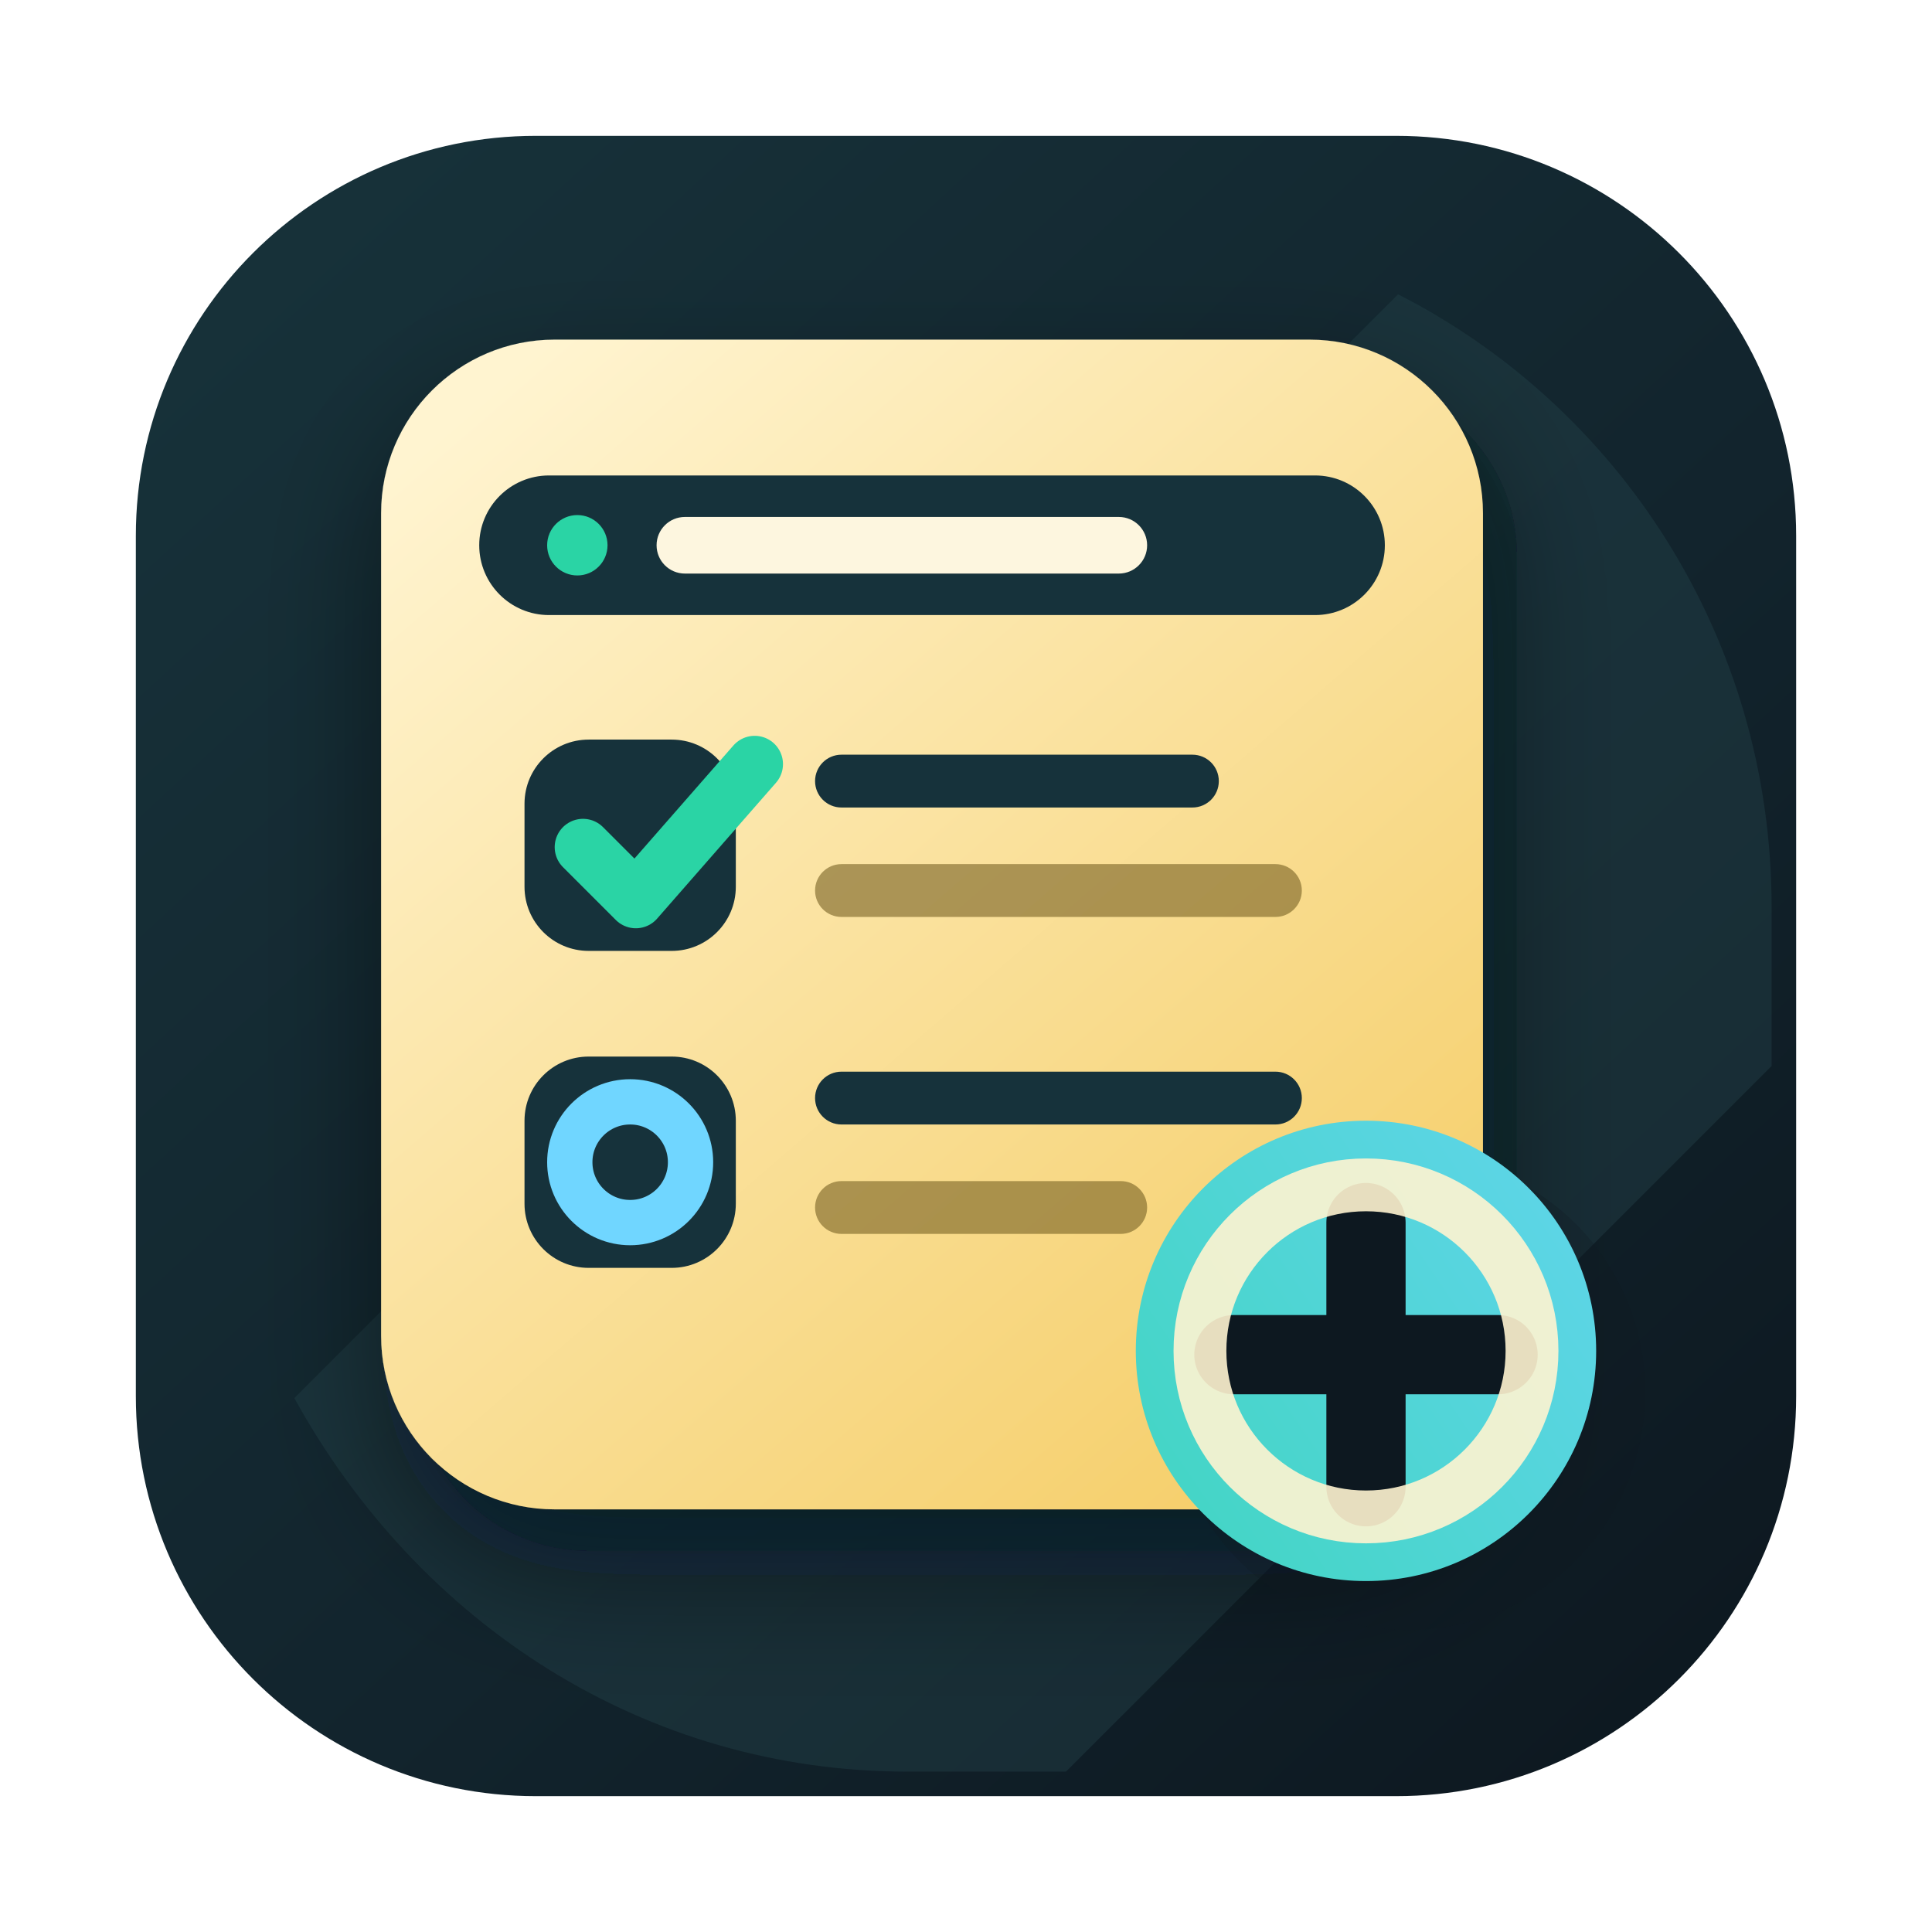
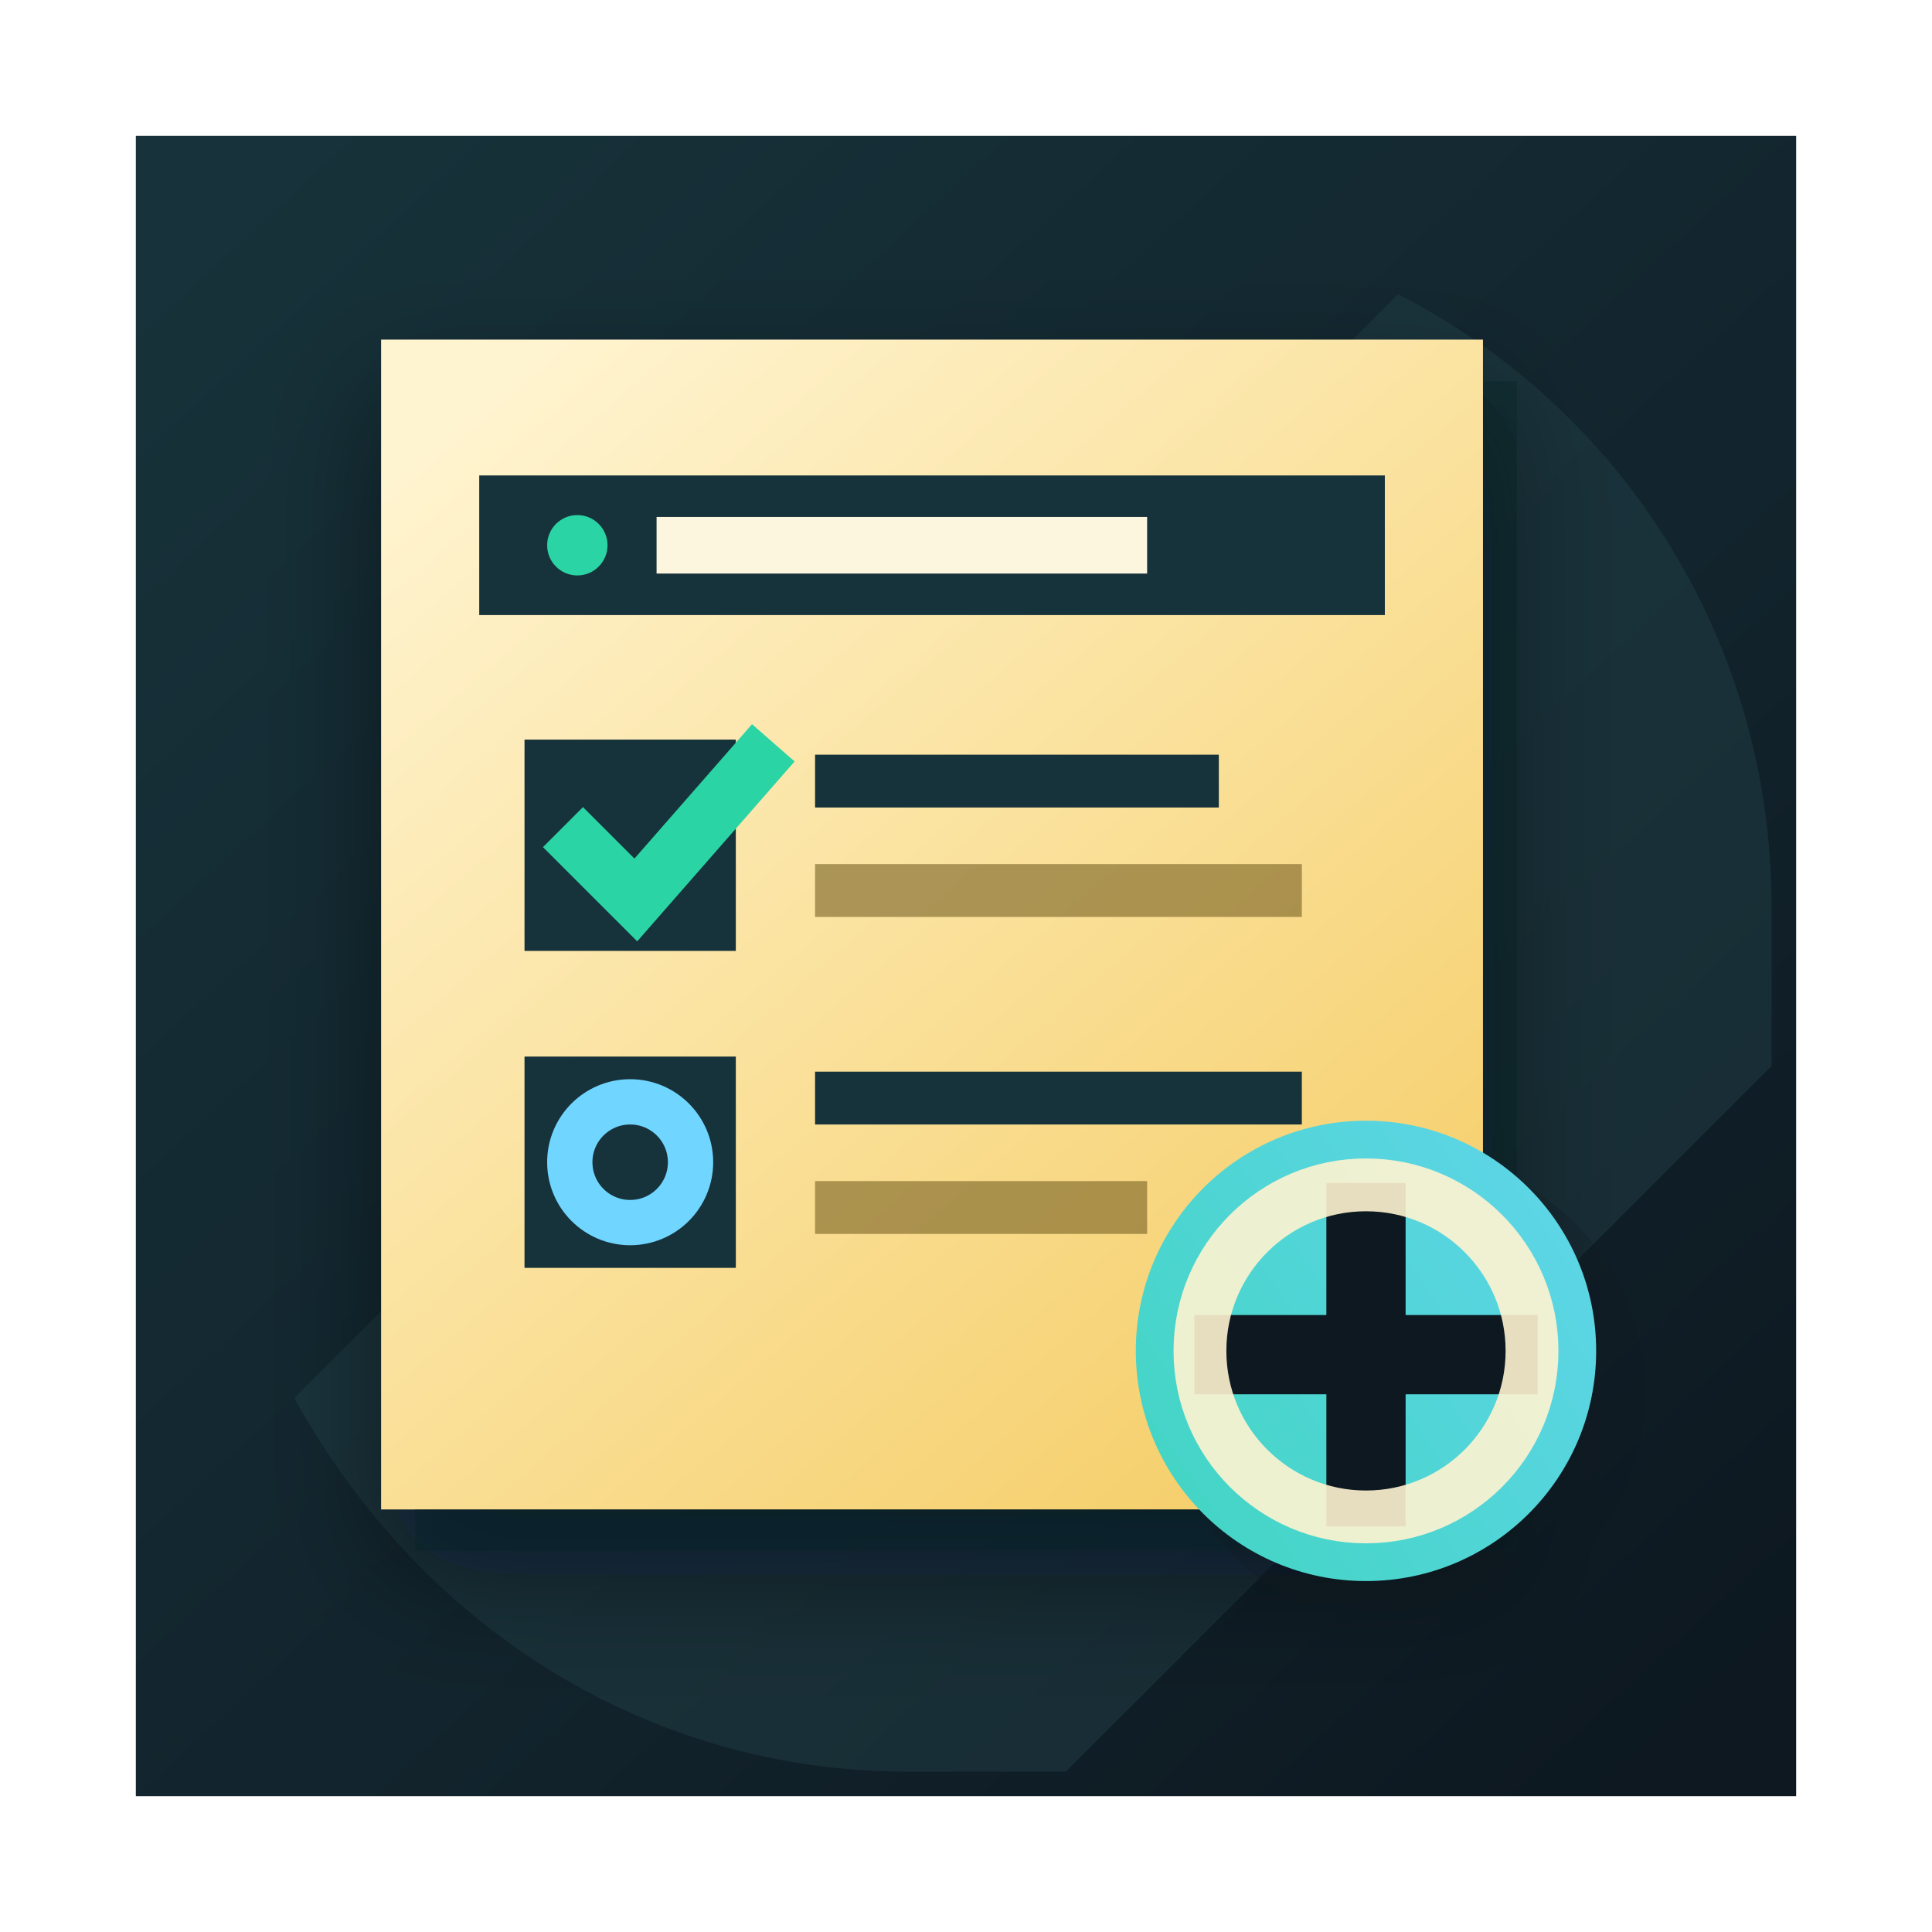
<svg xmlns="http://www.w3.org/2000/svg" viewBox="0 0 1024 1024" role="img" aria-label="mystia-steward-companion icon">
  <defs>
    <linearGradient id="bg" x1="128" y1="96" x2="896" y2="928" gradientUnits="userSpaceOnUse">
      <stop offset="0" stop-color="#17323a" />
      <stop offset="0.58" stop-color="#12242d" />
      <stop offset="1" stop-color="#0d1820" />
    </linearGradient>
    <linearGradient id="panel" x1="256" y1="210" x2="790" y2="828" gradientUnits="userSpaceOnUse">
      <stop offset="0" stop-color="#fff4d0" />
      <stop offset="1" stop-color="#f4c95b" />
    </linearGradient>
    <linearGradient id="accent" x1="266" y1="735" x2="860" y2="332" gradientUnits="userSpaceOnUse">
      <stop offset="0" stop-color="#2bd4a5" />
      <stop offset="1" stop-color="#70d6ff" />
    </linearGradient>
    <filter id="soft-shadow" x="-20%" y="-20%" width="140%" height="140%">
      <feDropShadow dx="0" dy="28" stdDeviation="32" flood-color="#061016" flood-opacity="0.45" />
    </filter>
  </defs>
-   <rect x="72" y="72" width="880" height="880" rx="212" fill="url(#bg)" />
+   <rect x="72" y="72" width="880" height="880" fill="url(#bg)" />
  <path d="M156 741 741 156c116 59 198 181 198 325v84L565 939h-84c-139 0-259-78-325-198Z" fill="#23434a" opacity="0.42" />
  <g filter="url(#soft-shadow)">
-     <rect x="220" y="202" width="584" height="620" rx="92" fill="#0b151d" opacity="0.32" />
-     <rect x="202" y="180" width="584" height="620" rx="92" fill="url(#panel)" />
-     <rect x="254" y="252" width="480" height="74" rx="37" fill="#19333b" />
+     <rect x="220" y="202" width="584" height="620" fill="#0b151d" opacity="0.32" />
+     <rect x="202" y="180" width="584" height="620" fill="url(#panel)" />
+     <rect x="254" y="252" width="480" height="74" fill="#19333b" />
    <circle cx="306" cy="289" r="16" fill="#2bd4a5" />
-     <rect x="348" y="274" width="260" height="30" rx="15" fill="#fdf6df" />
-     <rect x="278" y="392" width="112" height="112" rx="34" fill="#19333b" />
-     <path d="m309 449 28 28 63-72" fill="none" stroke="#2bd4a5" stroke-width="30" stroke-linecap="round" stroke-linejoin="round" />
-     <rect x="432" y="400" width="214" height="28" rx="14" fill="#19333b" />
-     <rect x="432" y="458" width="258" height="28" rx="14" fill="#7a6426" opacity="0.62" />
-     <rect x="278" y="560" width="112" height="112" rx="34" fill="#19333b" />
+     <rect x="348" y="274" width="260" height="30" fill="#fdf6df" />
+     <rect x="278" y="392" width="112" height="112" fill="#19333b" />
+     <path d="m309 449 28 28 63-72" fill="none" stroke="#2bd4a5" stroke-width="30" stroke-linecap="square" stroke-linejoin="miter" />
+     <rect x="432" y="400" width="214" height="28" fill="#19333b" />
+     <rect x="432" y="458" width="258" height="28" fill="#7a6426" opacity="0.62" />
+     <rect x="278" y="560" width="112" height="112" fill="#19333b" />
    <circle cx="334" cy="616" r="32" fill="none" stroke="#70d6ff" stroke-width="24" />
-     <rect x="432" y="568" width="258" height="28" rx="14" fill="#19333b" />
-     <rect x="432" y="626" width="176" height="28" rx="14" fill="#7a6426" opacity="0.62" />
+     <rect x="432" y="568" width="258" height="28" fill="#19333b" />
+     <rect x="432" y="626" width="176" height="28" fill="#7a6426" opacity="0.62" />
  </g>
  <path d="M746 612c70 0 126 56 126 126s-56 126-126 126-126-56-126-126 56-126 126-126Z" fill="#0d1820" opacity="0.28" />
  <circle cx="724" cy="716" r="122" fill="url(#accent)" />
-   <path d="M654 718h140M724 648v140" stroke="#0d1820" stroke-width="42" stroke-linecap="round" />
+   <path d="M654 718h140M724 648v140" stroke="#0d1820" stroke-width="42" stroke-linecap="square" />
  <circle cx="724" cy="716" r="88" fill="none" stroke="#fff4d0" stroke-width="28" opacity="0.9" />
</svg>
